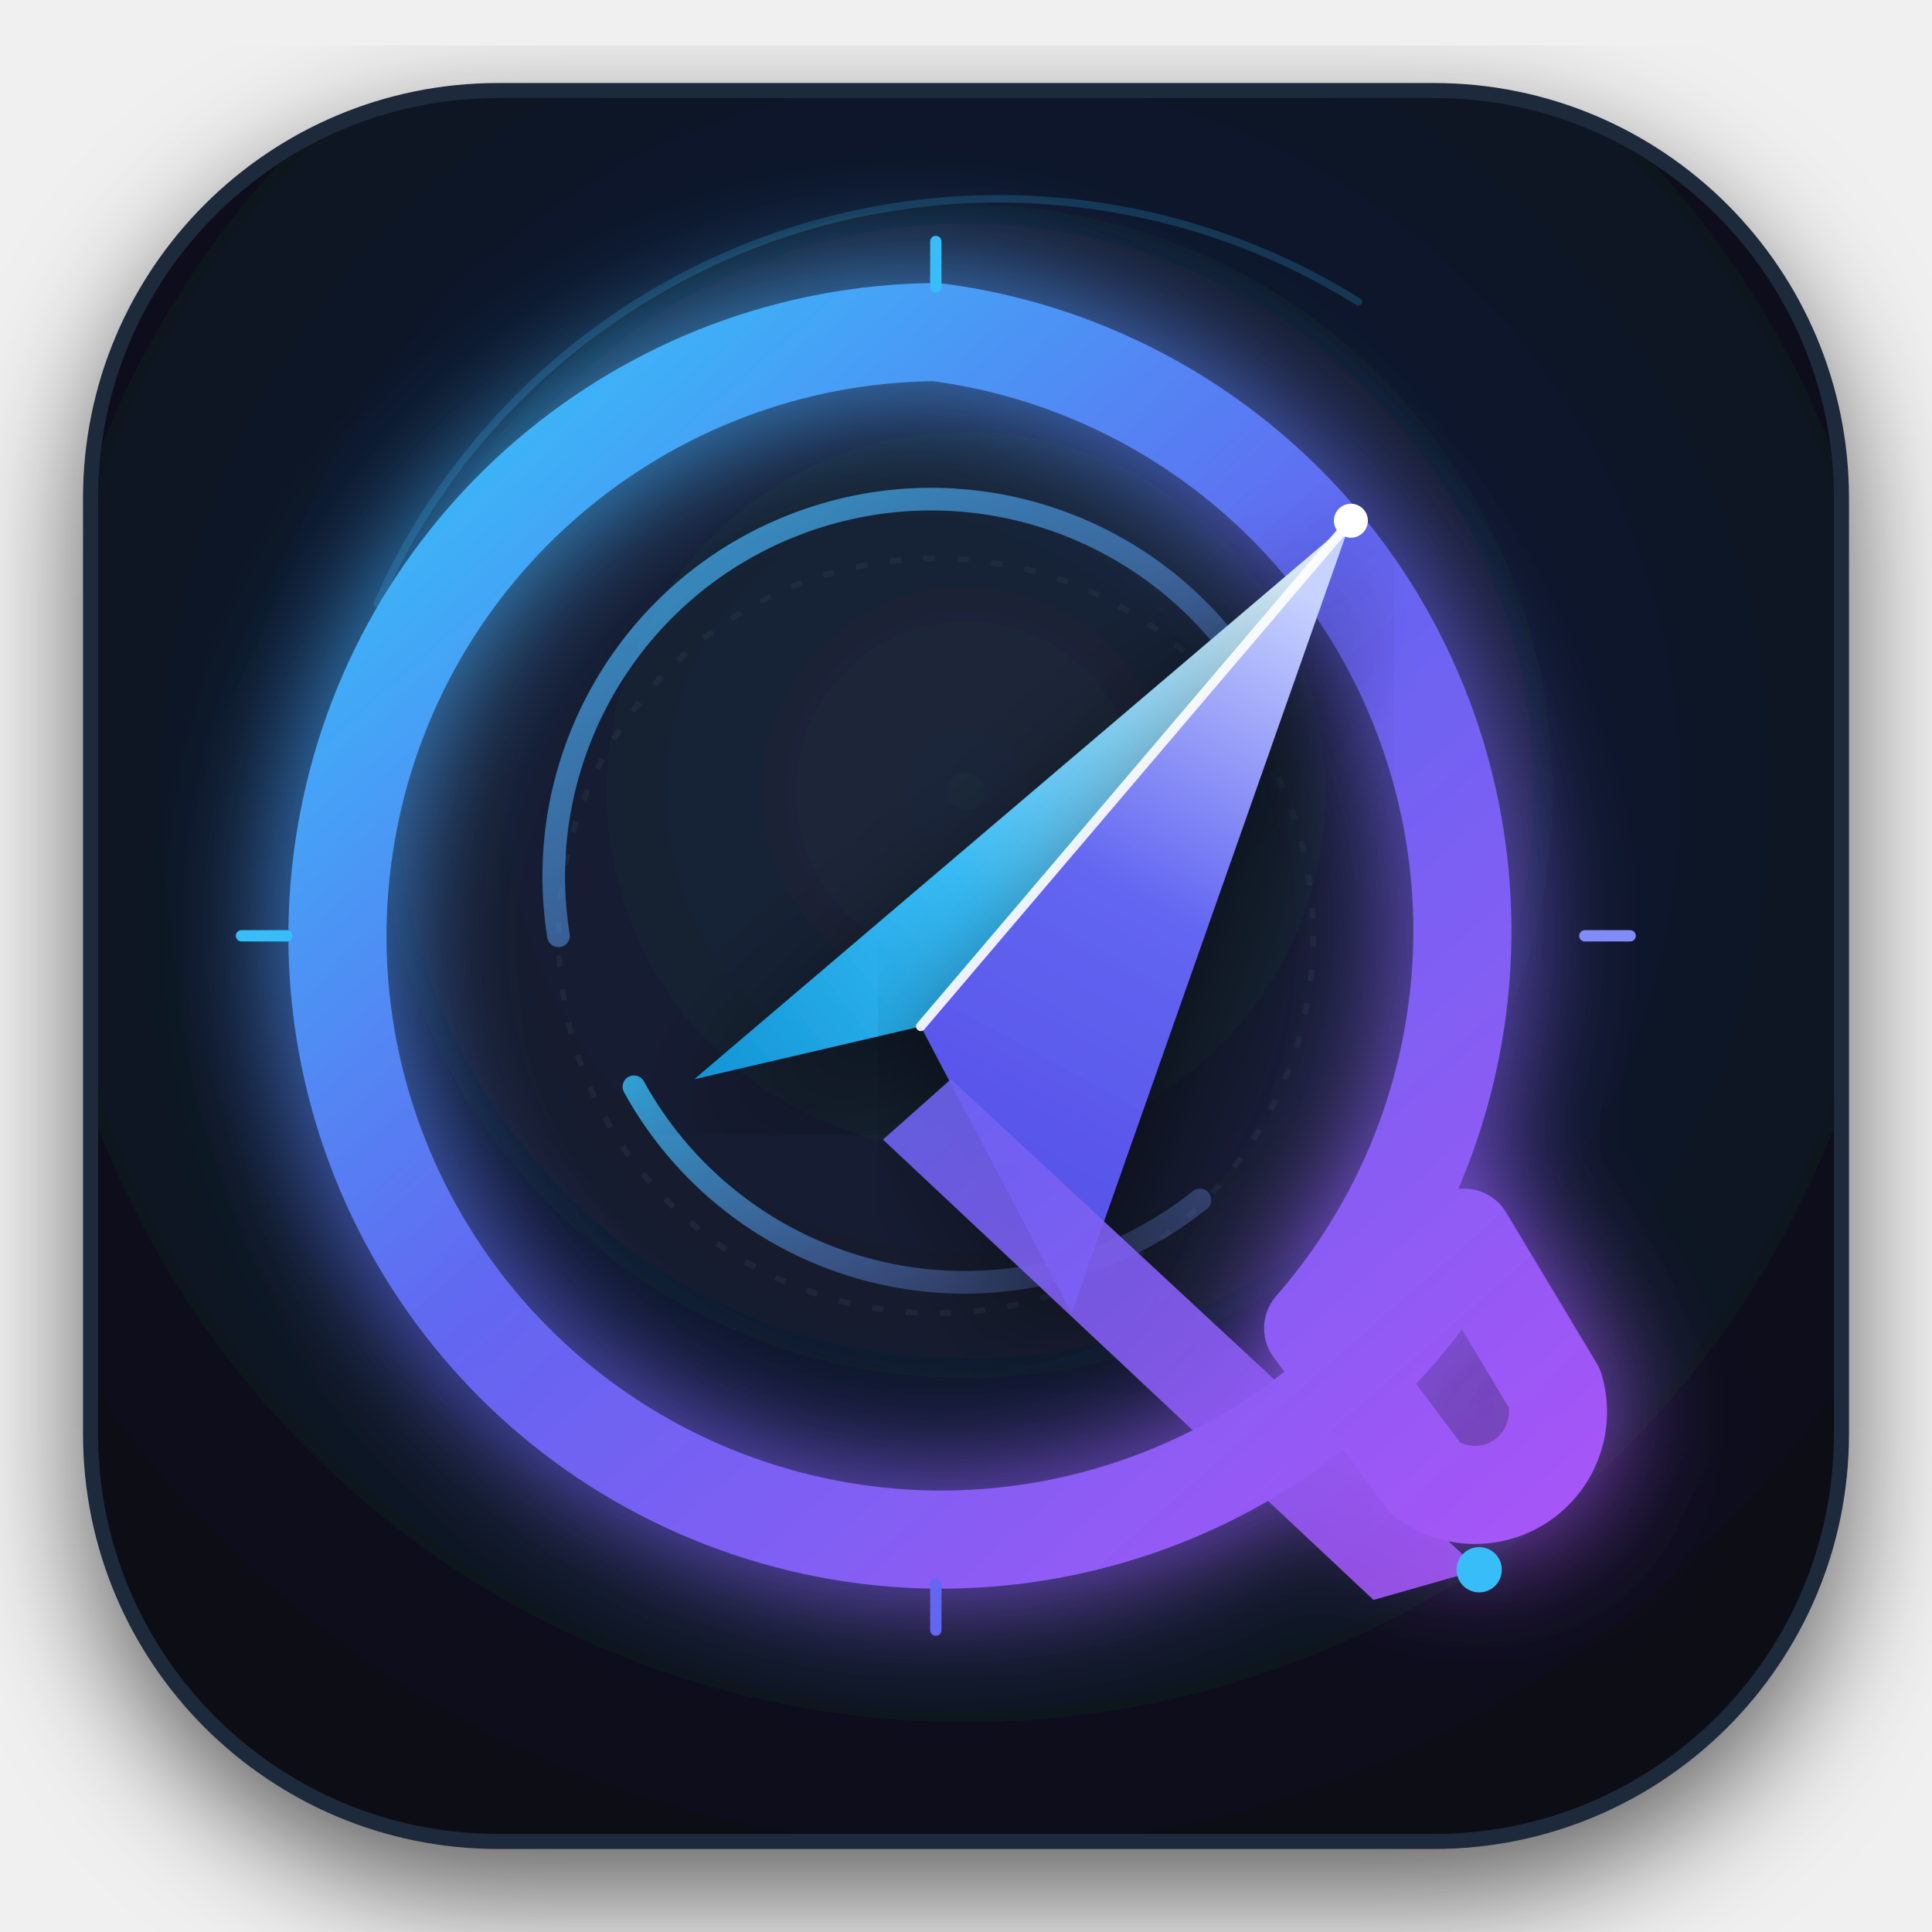
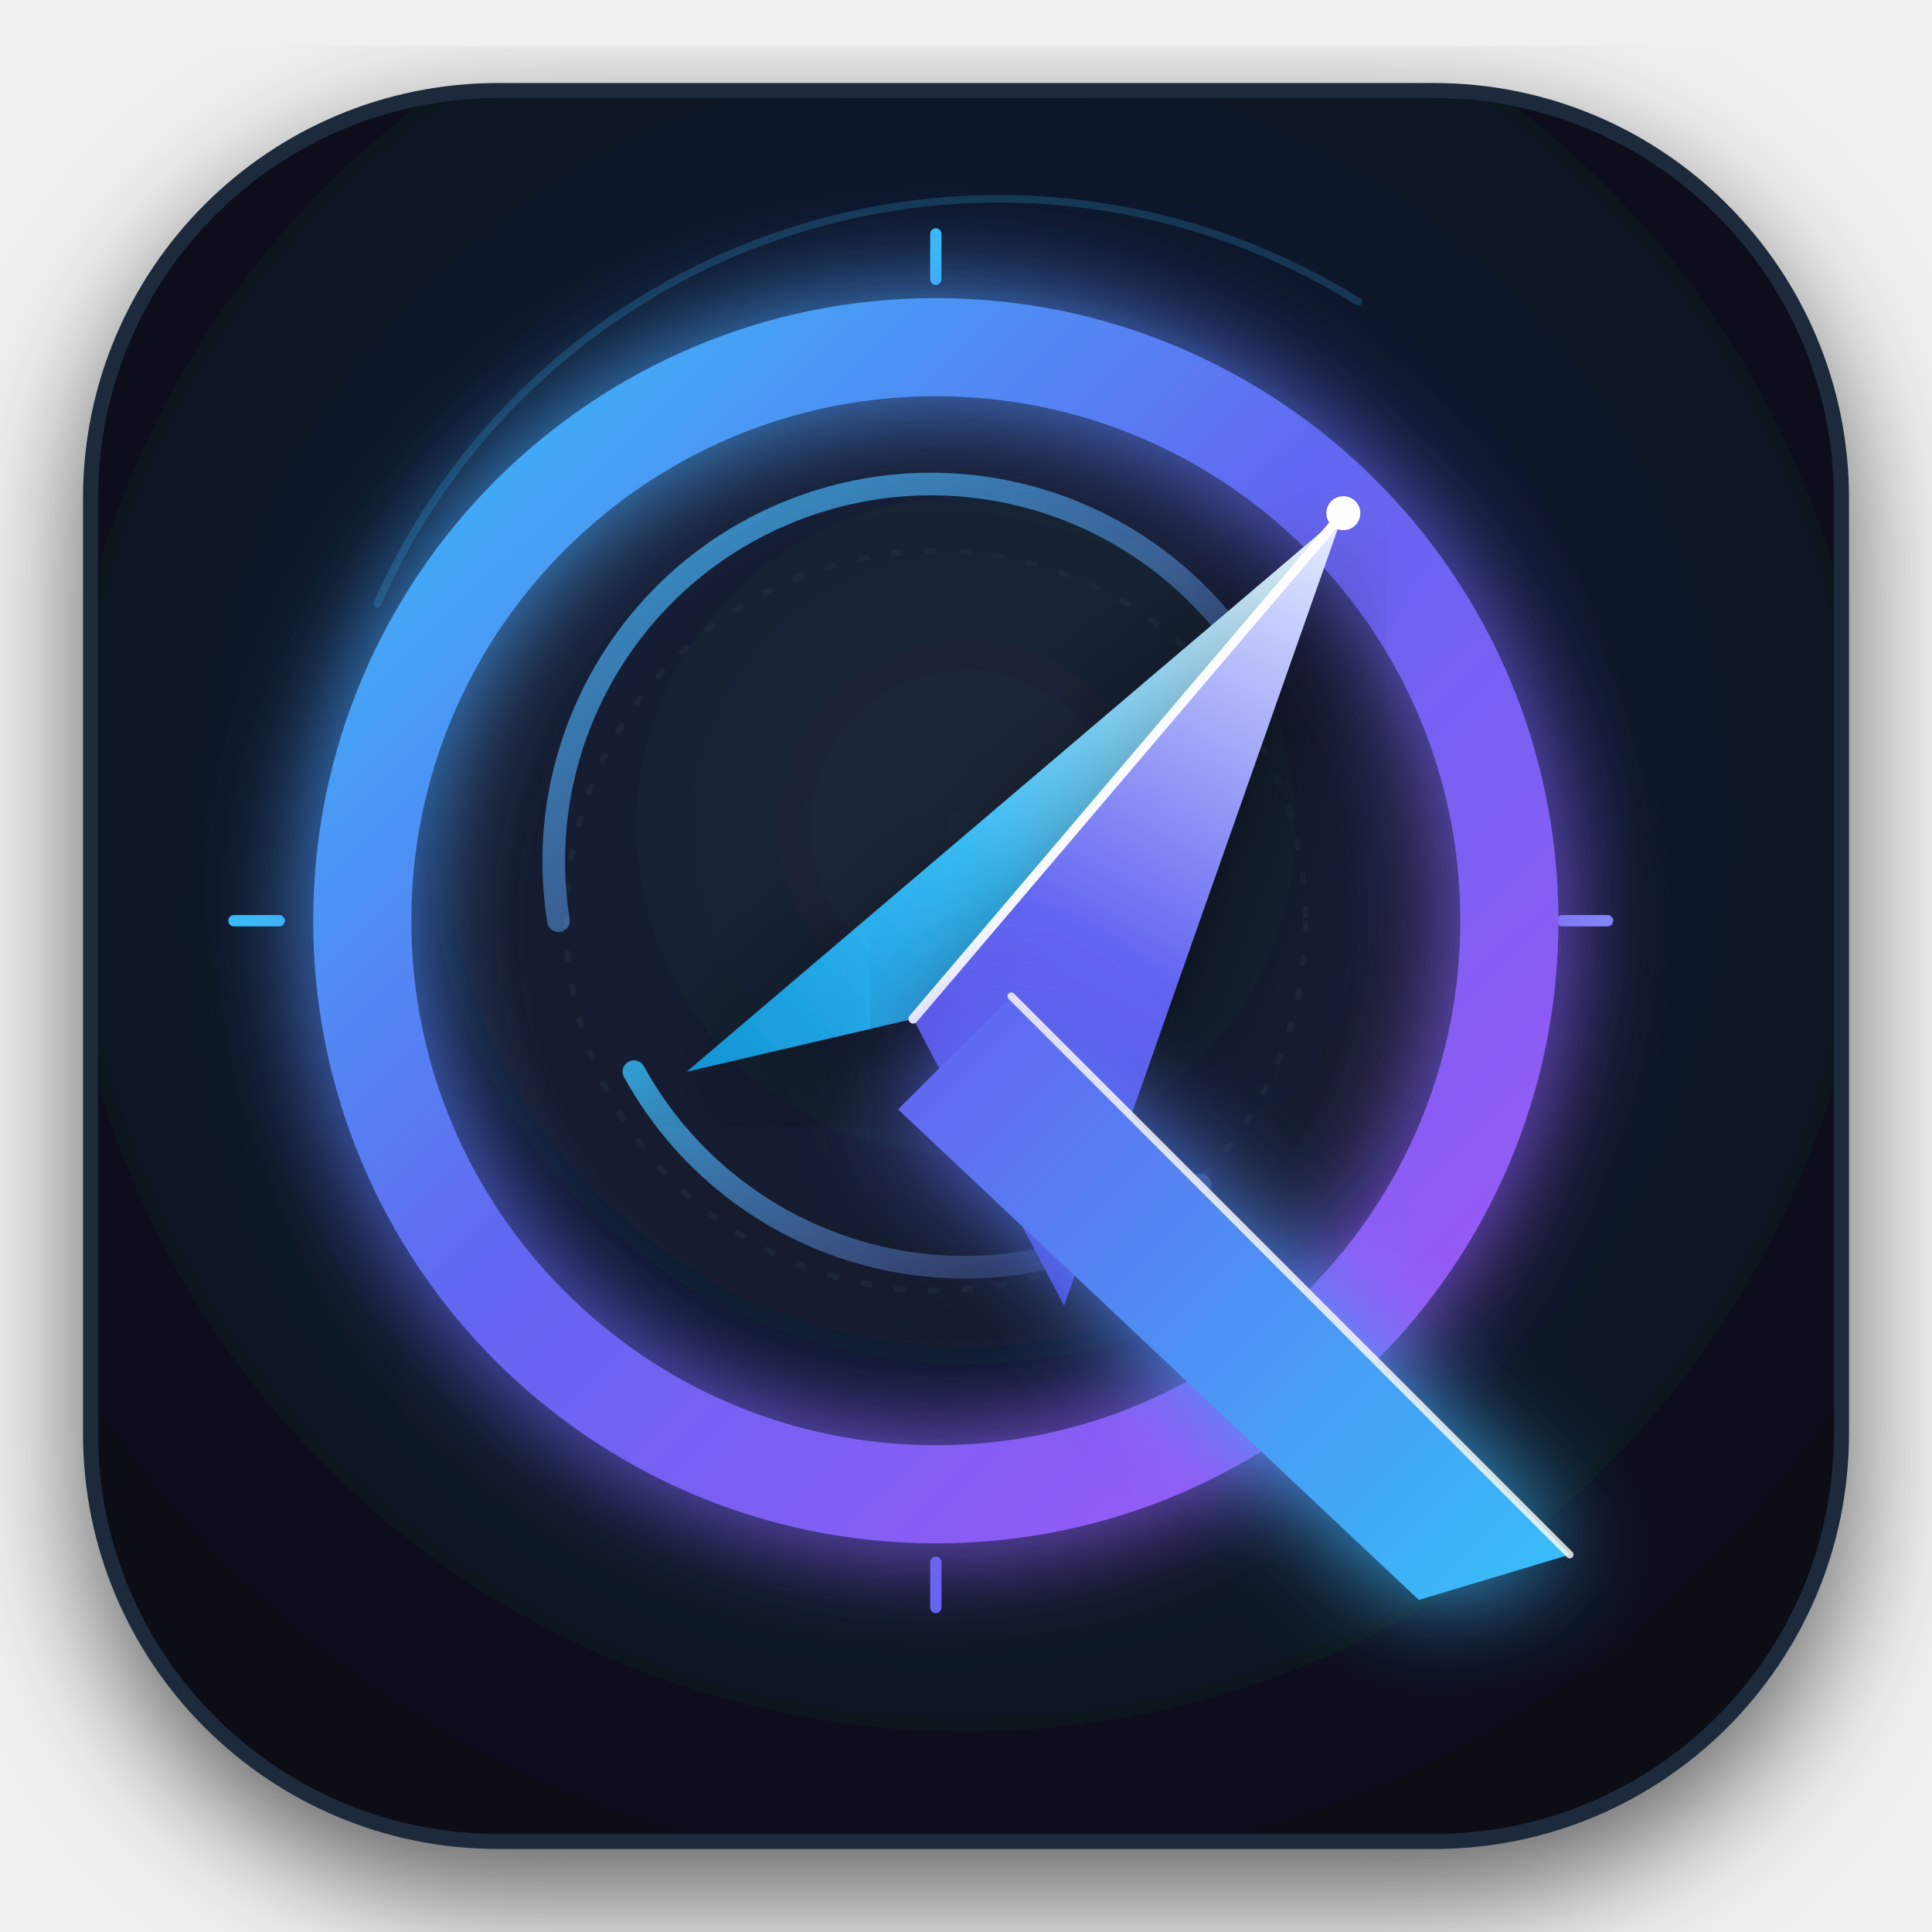
<svg xmlns="http://www.w3.org/2000/svg" viewBox="0 0 512 512" width="512" height="512" fill="none">
  <defs>
-     <radialGradient id="bgGlow" cx="50%" cy="40%" r="65%">
+     <radialGradient id="bgGlow" cx="50%" cy="42%" r="65%">
      <stop offset="0%" stop-color="#1e293b" />
-       <stop offset="60%" stop-color="#0f172a" />
+       <stop offset="55%" stop-color="#0f172a" />
      <stop offset="100%" stop-color="#090d16" />
    </radialGradient>
-     <linearGradient id="ringGrad" x1="120" y1="100" x2="400" y2="420" gradientUnits="userSpaceOnUse">
+     <linearGradient id="ringGrad" x1="100" y1="90" x2="410" y2="410" gradientUnits="userSpaceOnUse">
      <stop offset="0%" stop-color="#38bdf8" />
      <stop offset="45%" stop-color="#6366f1" />
      <stop offset="100%" stop-color="#a855f7" />
    </linearGradient>
-     <linearGradient id="needleLeft" x1="160" y1="310" x2="350" y2="160" gradientUnits="userSpaceOnUse">
+     <linearGradient id="needleLeft" x1="160" y1="310" x2="355" y2="145" gradientUnits="userSpaceOnUse">
      <stop offset="0%" stop-color="#0284c7" />
      <stop offset="50%" stop-color="#38bdf8" />
-       <stop offset="100%" stop-color="#e0f2fe" />
+       <stop offset="100%" stop-color="#f0f9ff" />
    </linearGradient>
-     <linearGradient id="needleRight" x1="240" y1="360" x2="350" y2="160" gradientUnits="userSpaceOnUse">
-       <stop offset="0%" stop-color="#4f46e5" />
-       <stop offset="60%" stop-color="#6366f1" />
-       <stop offset="100%" stop-color="#c7d2fe" />
+     <linearGradient id="needleRight" x1="240" y1="360" x2="355" y2="145" gradientUnits="userSpaceOnUse">
+       <stop offset="0%" stop-color="#4338ca" />
+       <stop offset="50%" stop-color="#6366f1" />
+       <stop offset="100%" stop-color="#e0e7ff" />
+     </linearGradient>
+     <linearGradient id="tailGrad" x1="260" y1="260" x2="415" y2="415" gradientUnits="userSpaceOnUse">
+       <stop offset="0%" stop-color="#6366f1" />
+       <stop offset="100%" stop-color="#38bdf8" />
    </linearGradient>
    <linearGradient id="trackGrad" x1="0" y1="0" x2="1" y2="1">
      <stop offset="0%" stop-color="#38bdf8" stop-opacity="0.8" />
      <stop offset="100%" stop-color="#818cf8" stop-opacity="0.2" />
    </linearGradient>
    <filter id="coreGlow" x="-20%" y="-20%" width="140%" height="140%">
-       <feGaussianBlur stdDeviation="16" result="blur" />
+       <feGaussianBlur stdDeviation="14" result="blur" />
      <feComposite in="SourceGraphic" in2="blur" operator="over" />
    </filter>
    <filter id="dropShadow" x="-10%" y="-10%" width="120%" height="120%">
      <feDropShadow dx="0" dy="12" stdDeviation="16" flood-color="#000000" flood-opacity="0.6" />
    </filter>
  </defs>
  <rect x="24" y="24" width="464" height="464" rx="108" fill="url(#bgGlow)" stroke="#1e293b" stroke-width="4" filter="url(#dropShadow)" />
  <path d="M 100 160 A 180 180 0 0 1 360 80" stroke="#38bdf8" stroke-width="2" stroke-opacity="0.2" stroke-linecap="round" fill="none" />
-   <circle cx="248" cy="248" r="150" stroke="#334155" stroke-width="1.5" stroke-dasharray="4 8" stroke-opacity="0.4" fill="none" />
-   <circle cx="248" cy="248" r="100" stroke="#334155" stroke-width="1.5" stroke-dasharray="3 6" stroke-opacity="0.3" fill="none" />
-   <path d="M 248 88            A 160 160 0 1 0 388 328            L 412 368            A 22 22 0 0 1 378 392            L 348 352            A 160 160 0 0 0 248 88 Z" fill="none" stroke="url(#ringGrad)" stroke-width="26" stroke-linecap="round" stroke-linejoin="round" filter="url(#coreGlow)" />
-   <path d="M 148 248 A 100 100 0 0 1 332 180" stroke="url(#trackGrad)" stroke-width="6" stroke-linecap="round" fill="none" />
-   <path d="M 168 288 A 100 100 0 0 0 318 318" stroke="url(#trackGrad)" stroke-width="6" stroke-linecap="round" fill="none" />
-   <line x1="248" y1="64" x2="248" y2="76" stroke="#38bdf8" stroke-width="3" stroke-linecap="round" />
-   <line x1="64" y1="248" x2="76" y2="248" stroke="#38bdf8" stroke-width="3" stroke-linecap="round" />
-   <line x1="248" y1="420" x2="248" y2="432" stroke="#6366f1" stroke-width="3" stroke-linecap="round" />
-   <line x1="420" y1="248" x2="432" y2="248" stroke="#818cf8" stroke-width="3" stroke-linecap="round" />
-   <polygon points="358,138 184,286 244,272" fill="url(#needleLeft)" filter="url(#dropShadow)" />
-   <polygon points="358,138 244,272 284,348" fill="url(#needleRight)" filter="url(#dropShadow)" />
-   <line x1="358" y1="138" x2="244" y2="272" stroke="#ffffff" stroke-width="2.5" stroke-linecap="round" stroke-opacity="0.9" />
-   <polygon points="252,286 392,416 364,424 234,302" fill="url(#ringGrad)" opacity="0.9" />
-   <circle cx="392" cy="416" r="6" fill="#38bdf8" filter="url(#coreGlow)" />
-   <circle cx="358" cy="138" r="4.5" fill="#ffffff" filter="url(#coreGlow)" />
+   <circle cx="248" cy="244" r="148" stroke="#334155" stroke-width="1.5" stroke-dasharray="4 8" stroke-opacity="0.35" fill="none" />
+   <circle cx="248" cy="244" r="98" stroke="#334155" stroke-width="1.5" stroke-dasharray="3 6" stroke-opacity="0.25" fill="none" />
+   <line x1="248" y1="62" x2="248" y2="74" stroke="#38bdf8" stroke-width="3" stroke-linecap="round" />
+   <line x1="62" y1="244" x2="74" y2="244" stroke="#38bdf8" stroke-width="3" stroke-linecap="round" />
+   <line x1="248" y1="414" x2="248" y2="426" stroke="#6366f1" stroke-width="3" stroke-linecap="round" />
+   <line x1="414" y1="244" x2="426" y2="244" stroke="#818cf8" stroke-width="3" stroke-linecap="round" />
+   <circle cx="248" cy="244" r="152" stroke="url(#ringGrad)" stroke-width="26" fill="none" filter="url(#coreGlow)" />
+   <path d="M 148 244 A 100 100 0 0 1 332 176" stroke="url(#trackGrad)" stroke-width="6" stroke-linecap="round" fill="none" />
+   <path d="M 168 284 A 100 100 0 0 0 318 314" stroke="url(#trackGrad)" stroke-width="6" stroke-linecap="round" fill="none" />
+   <polygon points="356,136 182,284 242,270" fill="url(#needleLeft)" filter="url(#dropShadow)" />
+   <polygon points="356,136 242,270 282,346" fill="url(#needleRight)" filter="url(#dropShadow)" />
+   <line x1="356" y1="136" x2="242" y2="270" stroke="#ffffff" stroke-width="2.5" stroke-linecap="round" stroke-opacity="0.95" />
+   <polygon points="268,264 416,412 376,424 238,294" fill="url(#tailGrad)" filter="url(#coreGlow)" />
+   <line x1="268" y1="264" x2="416" y2="412" stroke="#ffffff" stroke-width="2" stroke-linecap="round" stroke-opacity="0.8" />
+   <circle cx="356" cy="136" r="4.5" fill="#ffffff" filter="url(#coreGlow)" />
</svg>
